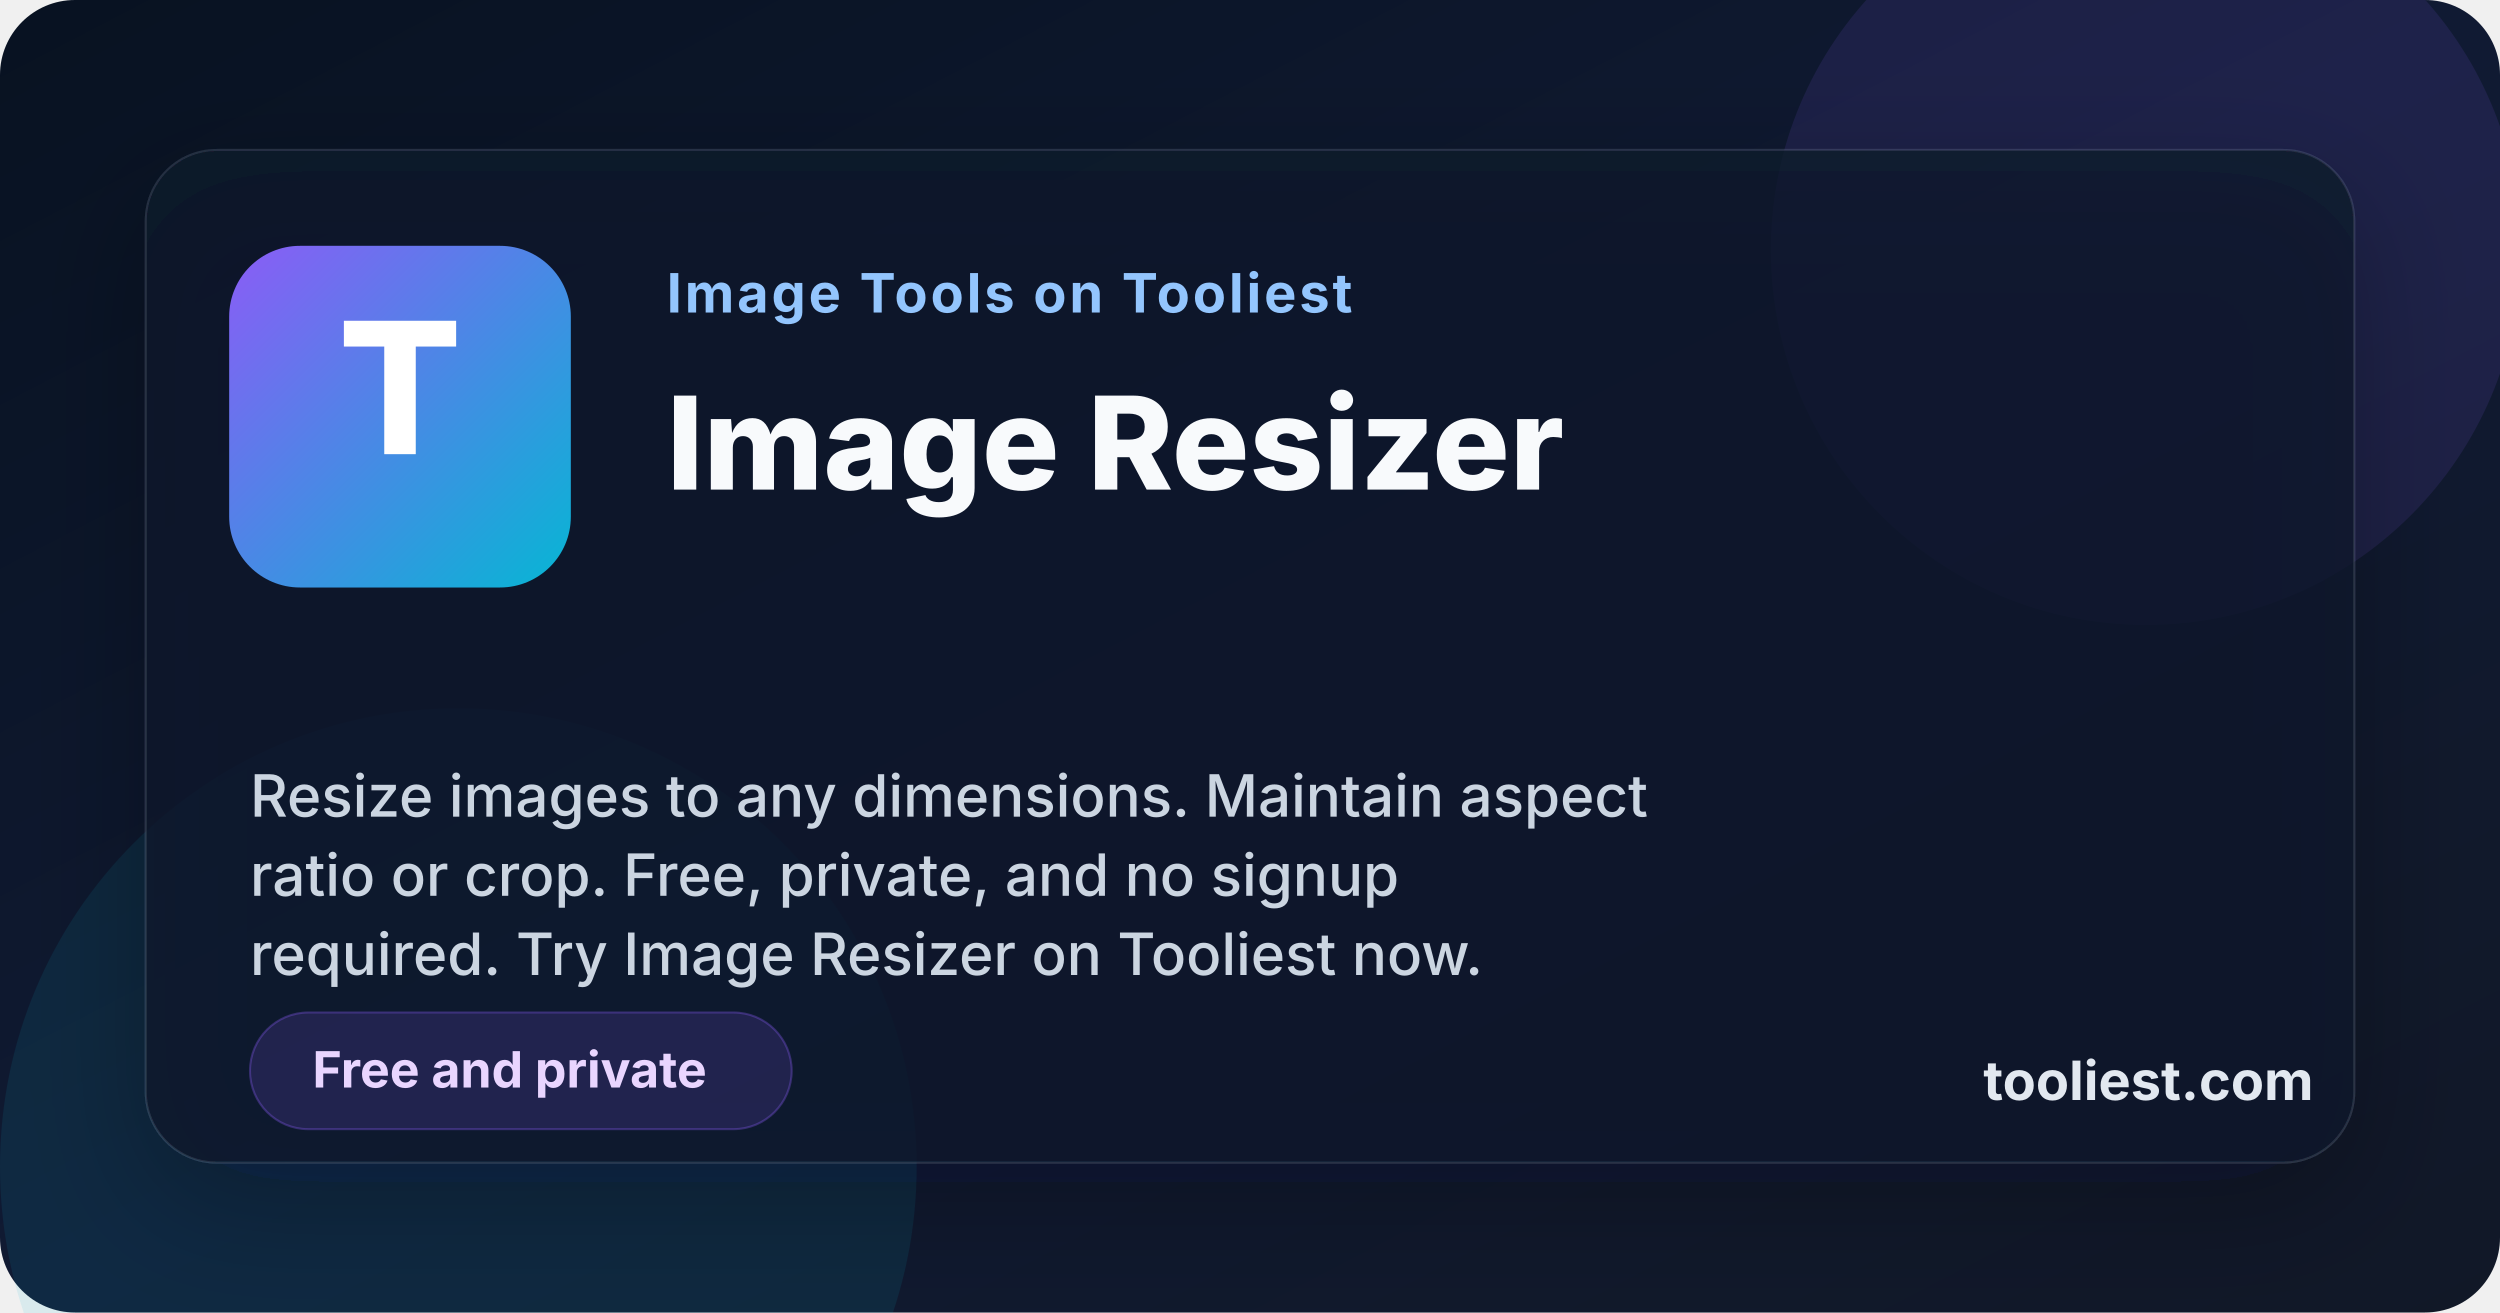
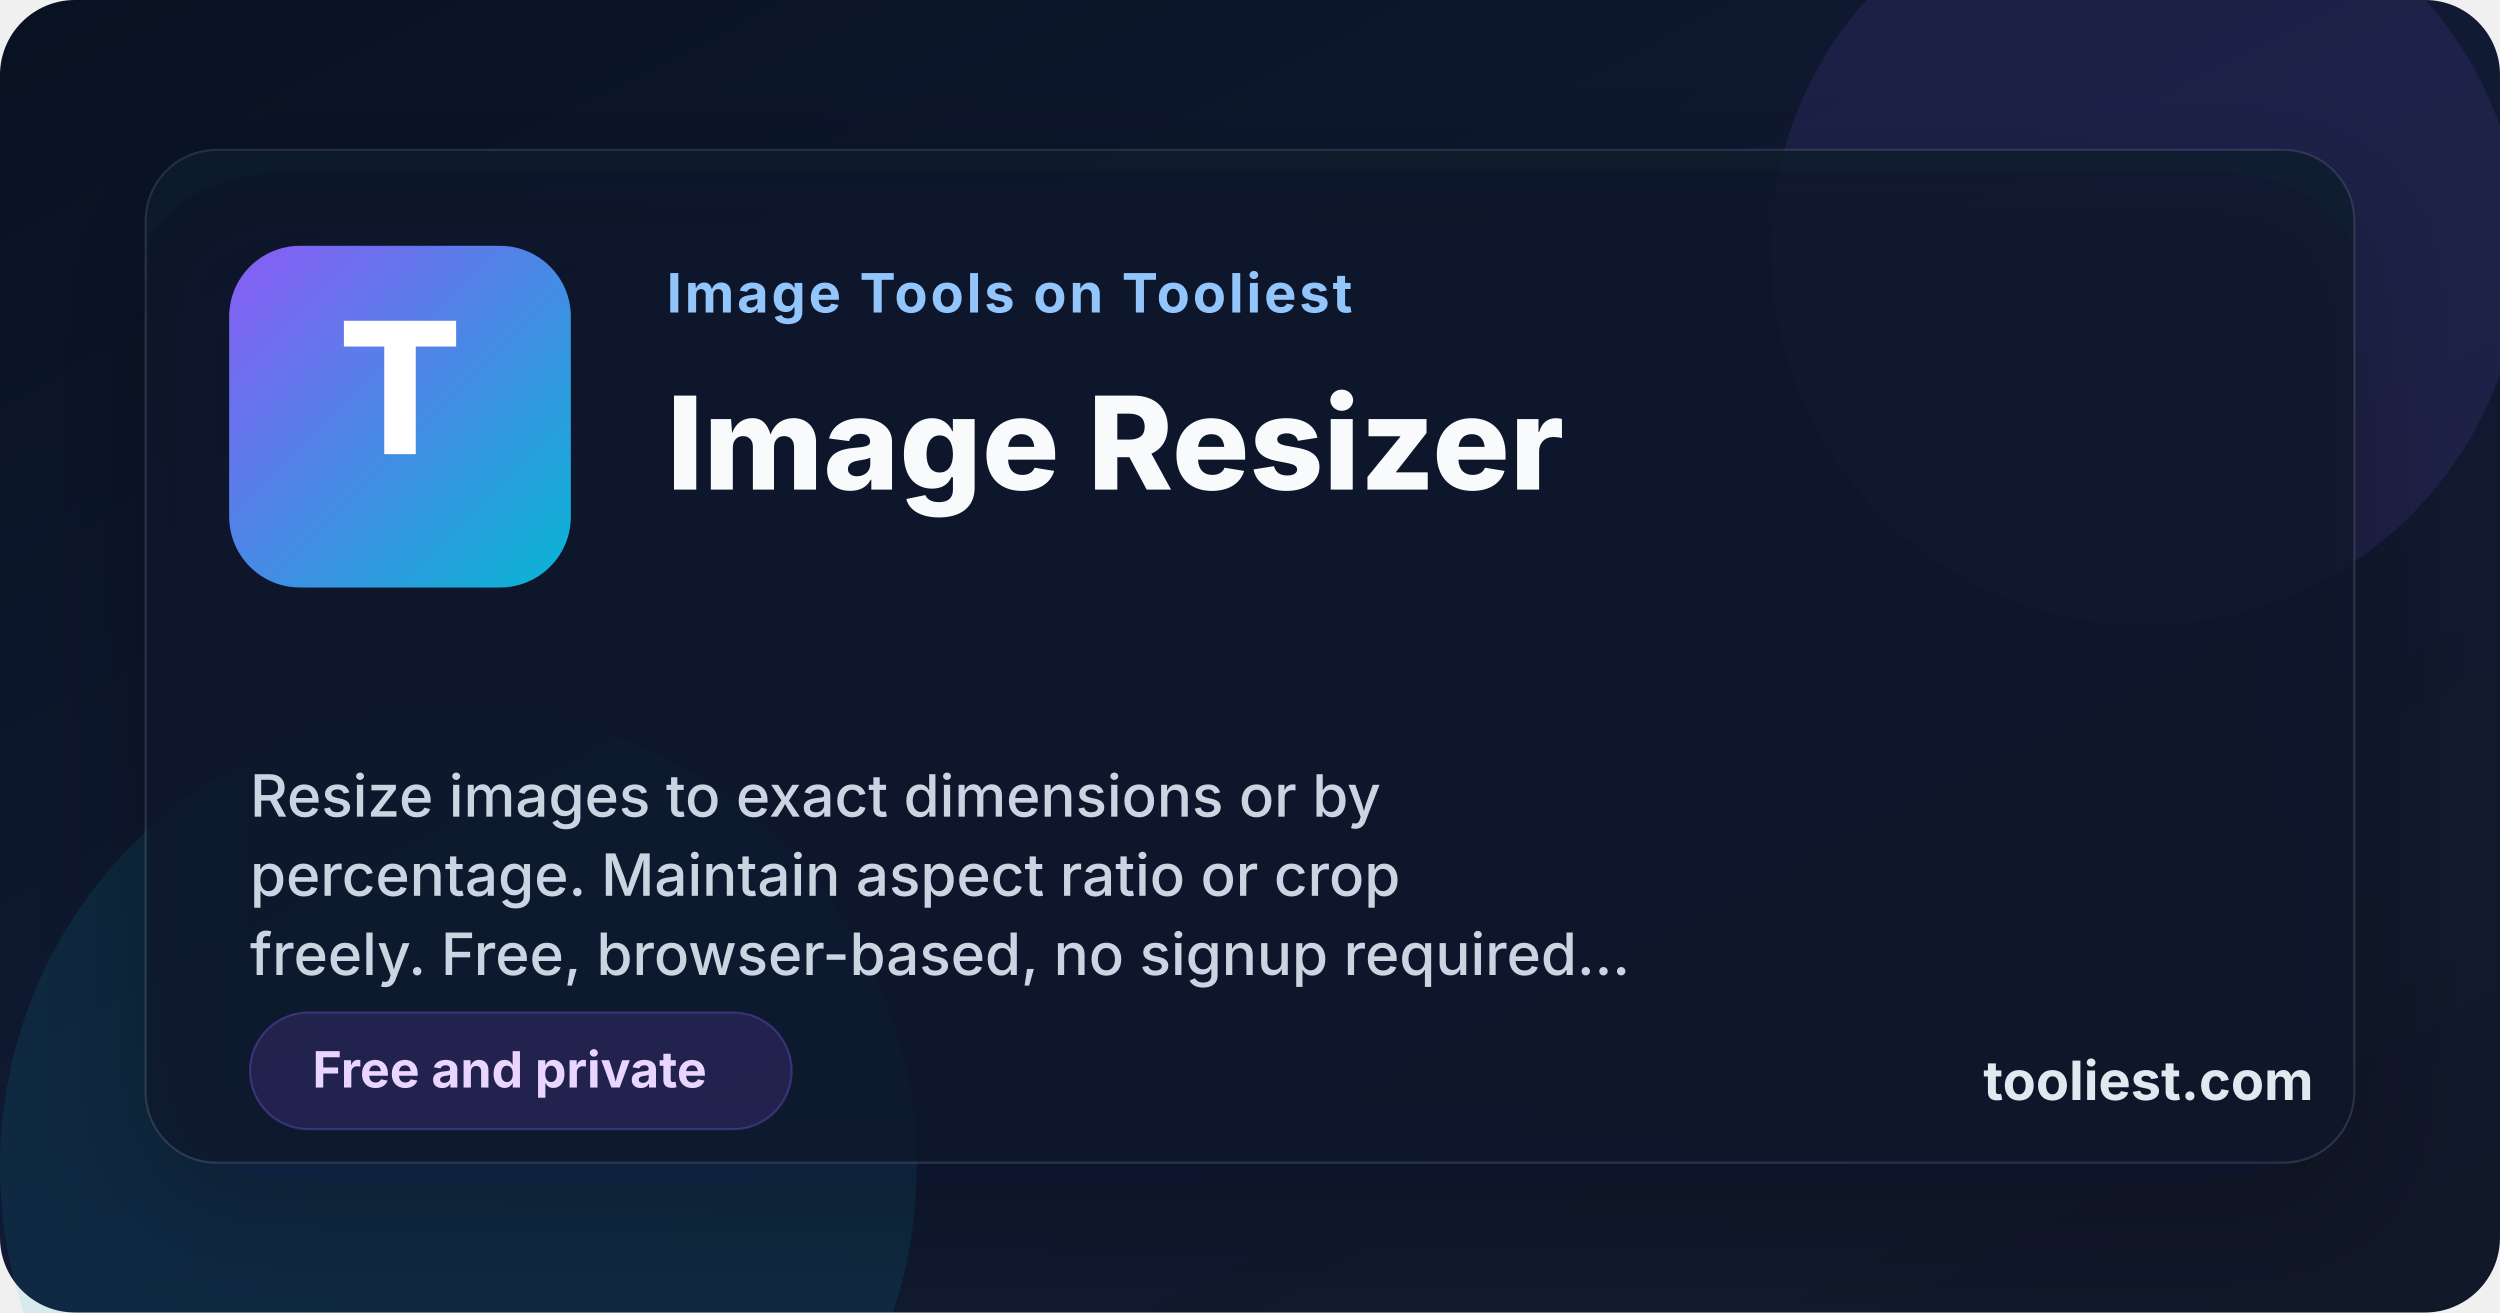
<svg xmlns="http://www.w3.org/2000/svg" width="1200" height="630" viewBox="0 0 1200 630" role="img" aria-labelledby="title desc">
  <defs>
    <linearGradient id="bg" x1="0%" x2="100%" y1="0%" y2="100%">
      <stop offset="0%" stop-color="#081221" />
      <stop offset="50%" stop-color="#101a33" />
      <stop offset="100%" stop-color="#111827" />
    </linearGradient>
    <linearGradient id="accent" x1="0%" x2="100%" y1="0%" y2="100%">
      <stop offset="0%" stop-color="#8b5cf6" />
      <stop offset="100%" stop-color="#06b6d4" />
    </linearGradient>
    <filter id="shadow" x="-20%" y="-20%" width="140%" height="140%">
      <feDropShadow dx="0" dy="20" stdDeviation="30" flood-color="#020617" flood-opacity="0.35" />
    </filter>
  </defs>
  <rect width="1200" height="630" fill="url(#bg)" rx="36" />
  <circle cx="1030" cy="120" r="180" fill="#8b5cf6" opacity="0.12" />
  <circle cx="220" cy="560" r="220" fill="#06b6d4" opacity="0.1" />
  <rect x="70" y="72" width="1060" height="486" rx="34" fill="rgba(15, 23, 42, 0.78)" stroke="rgba(148, 163, 184, 0.18)" filter="url(#shadow)" />
  <rect x="110" y="118" width="164" height="164" rx="34" fill="url(#accent)" />
  <text x="192" y="218" text-anchor="middle" font-family="Inter, Arial, sans-serif" font-size="88" font-weight="800" fill="#ffffff">T</text>
  <text x="320" y="150" font-family="Inter, Arial, sans-serif" font-size="26" font-weight="700" letter-spacing="1.4" fill="#93c5fd">Image Tools on Tooliest</text>
  <text x="320" y="235" font-family="Inter, Arial, sans-serif" font-size="62" font-weight="800" fill="#f8fafc">Image Resizer</text>
-   <text x="120" y="392" font-family="Inter, Arial, sans-serif" font-size="28" font-weight="500" fill="#cbd5e1">Resize images to any dimensions. Maintain aspect</text>
-   <text x="120" y="430" font-family="Inter, Arial, sans-serif" font-size="28" font-weight="500" fill="#cbd5e1">ratio or crop. Free, private, and no signup</text>
-   <text x="120" y="468" font-family="Inter, Arial, sans-serif" font-size="28" font-weight="500" fill="#cbd5e1">required. Try Image Resizer on Tooliest now.</text>
+   <text x="120" y="392" font-family="Inter, Arial, sans-serif" font-size="28" font-weight="500" fill="#cbd5e1">Resize images to exact dimensions or by</text>
+   <text x="120" y="430" font-family="Inter, Arial, sans-serif" font-size="28" font-weight="500" fill="#cbd5e1">percentage. Maintain aspect ratio or crop</text>
+   <text x="120" y="468" font-family="Inter, Arial, sans-serif" font-size="28" font-weight="500" fill="#cbd5e1">freely. Free, browser-based, no signup required...</text>
  <rect x="120" y="486" width="260" height="56" rx="28" fill="rgba(139, 92, 246, 0.16)" stroke="rgba(139, 92, 246, 0.32)" />
  <text x="150" y="522" font-family="Inter, Arial, sans-serif" font-size="24" font-weight="700" fill="#e9d5ff">Free and private</text>
  <text x="952" y="528" font-family="Inter, Arial, sans-serif" font-size="26" font-weight="700" fill="#e2e8f0">tooliest.com</text>
</svg>
